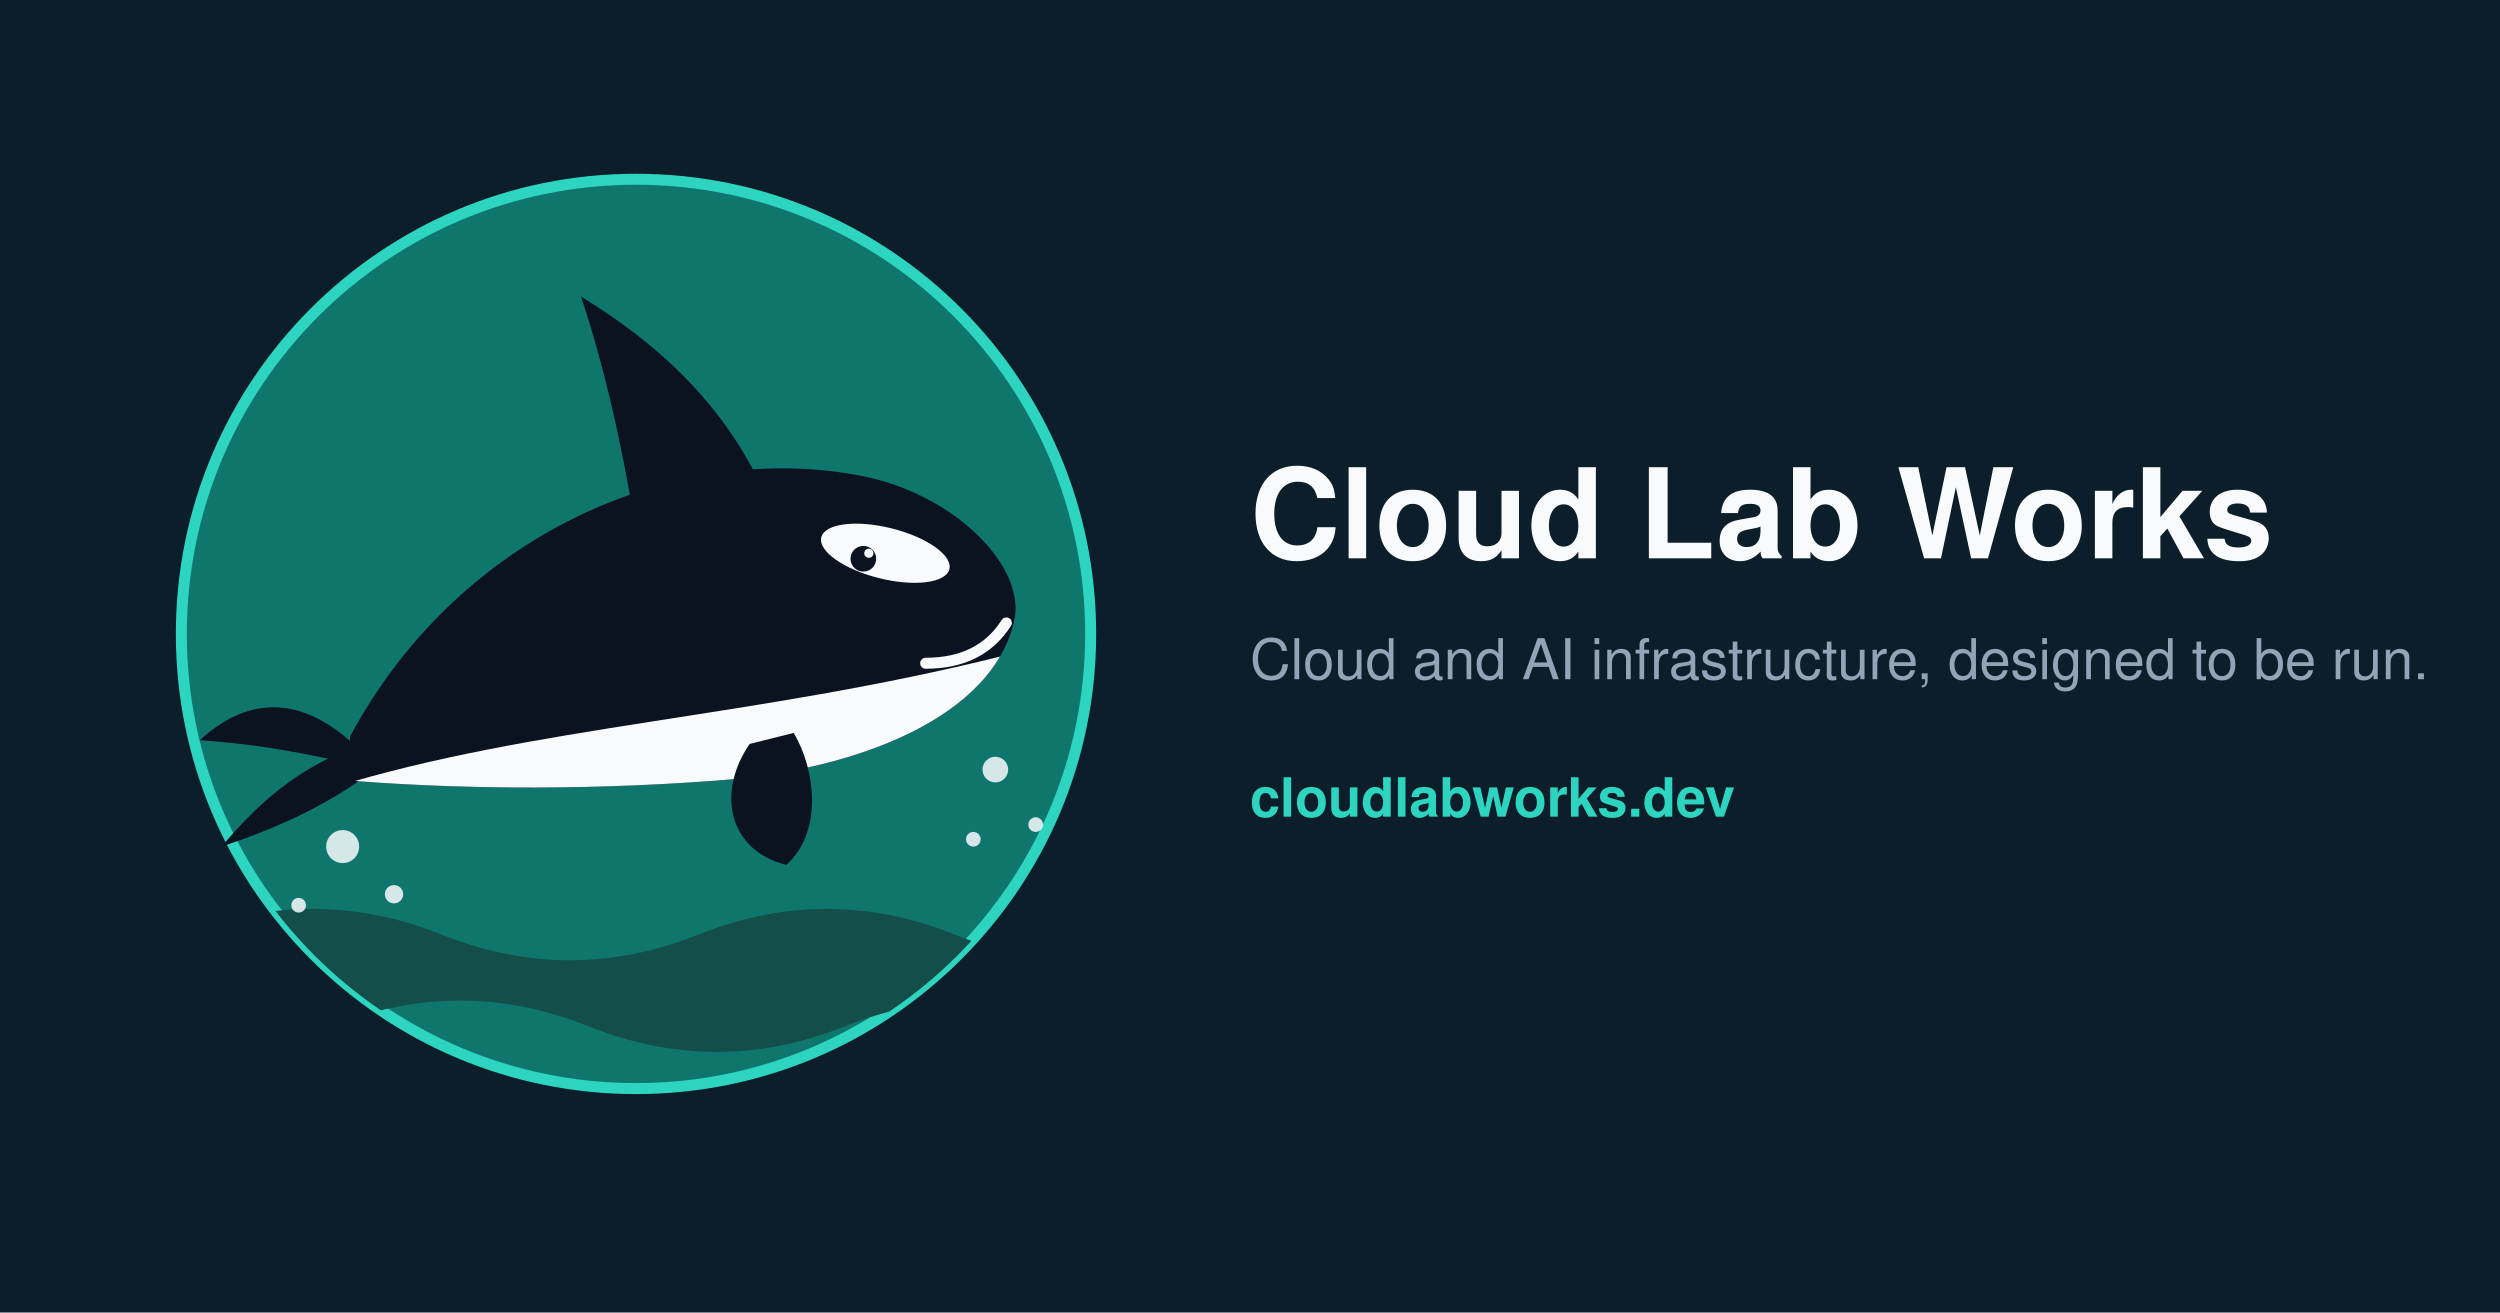
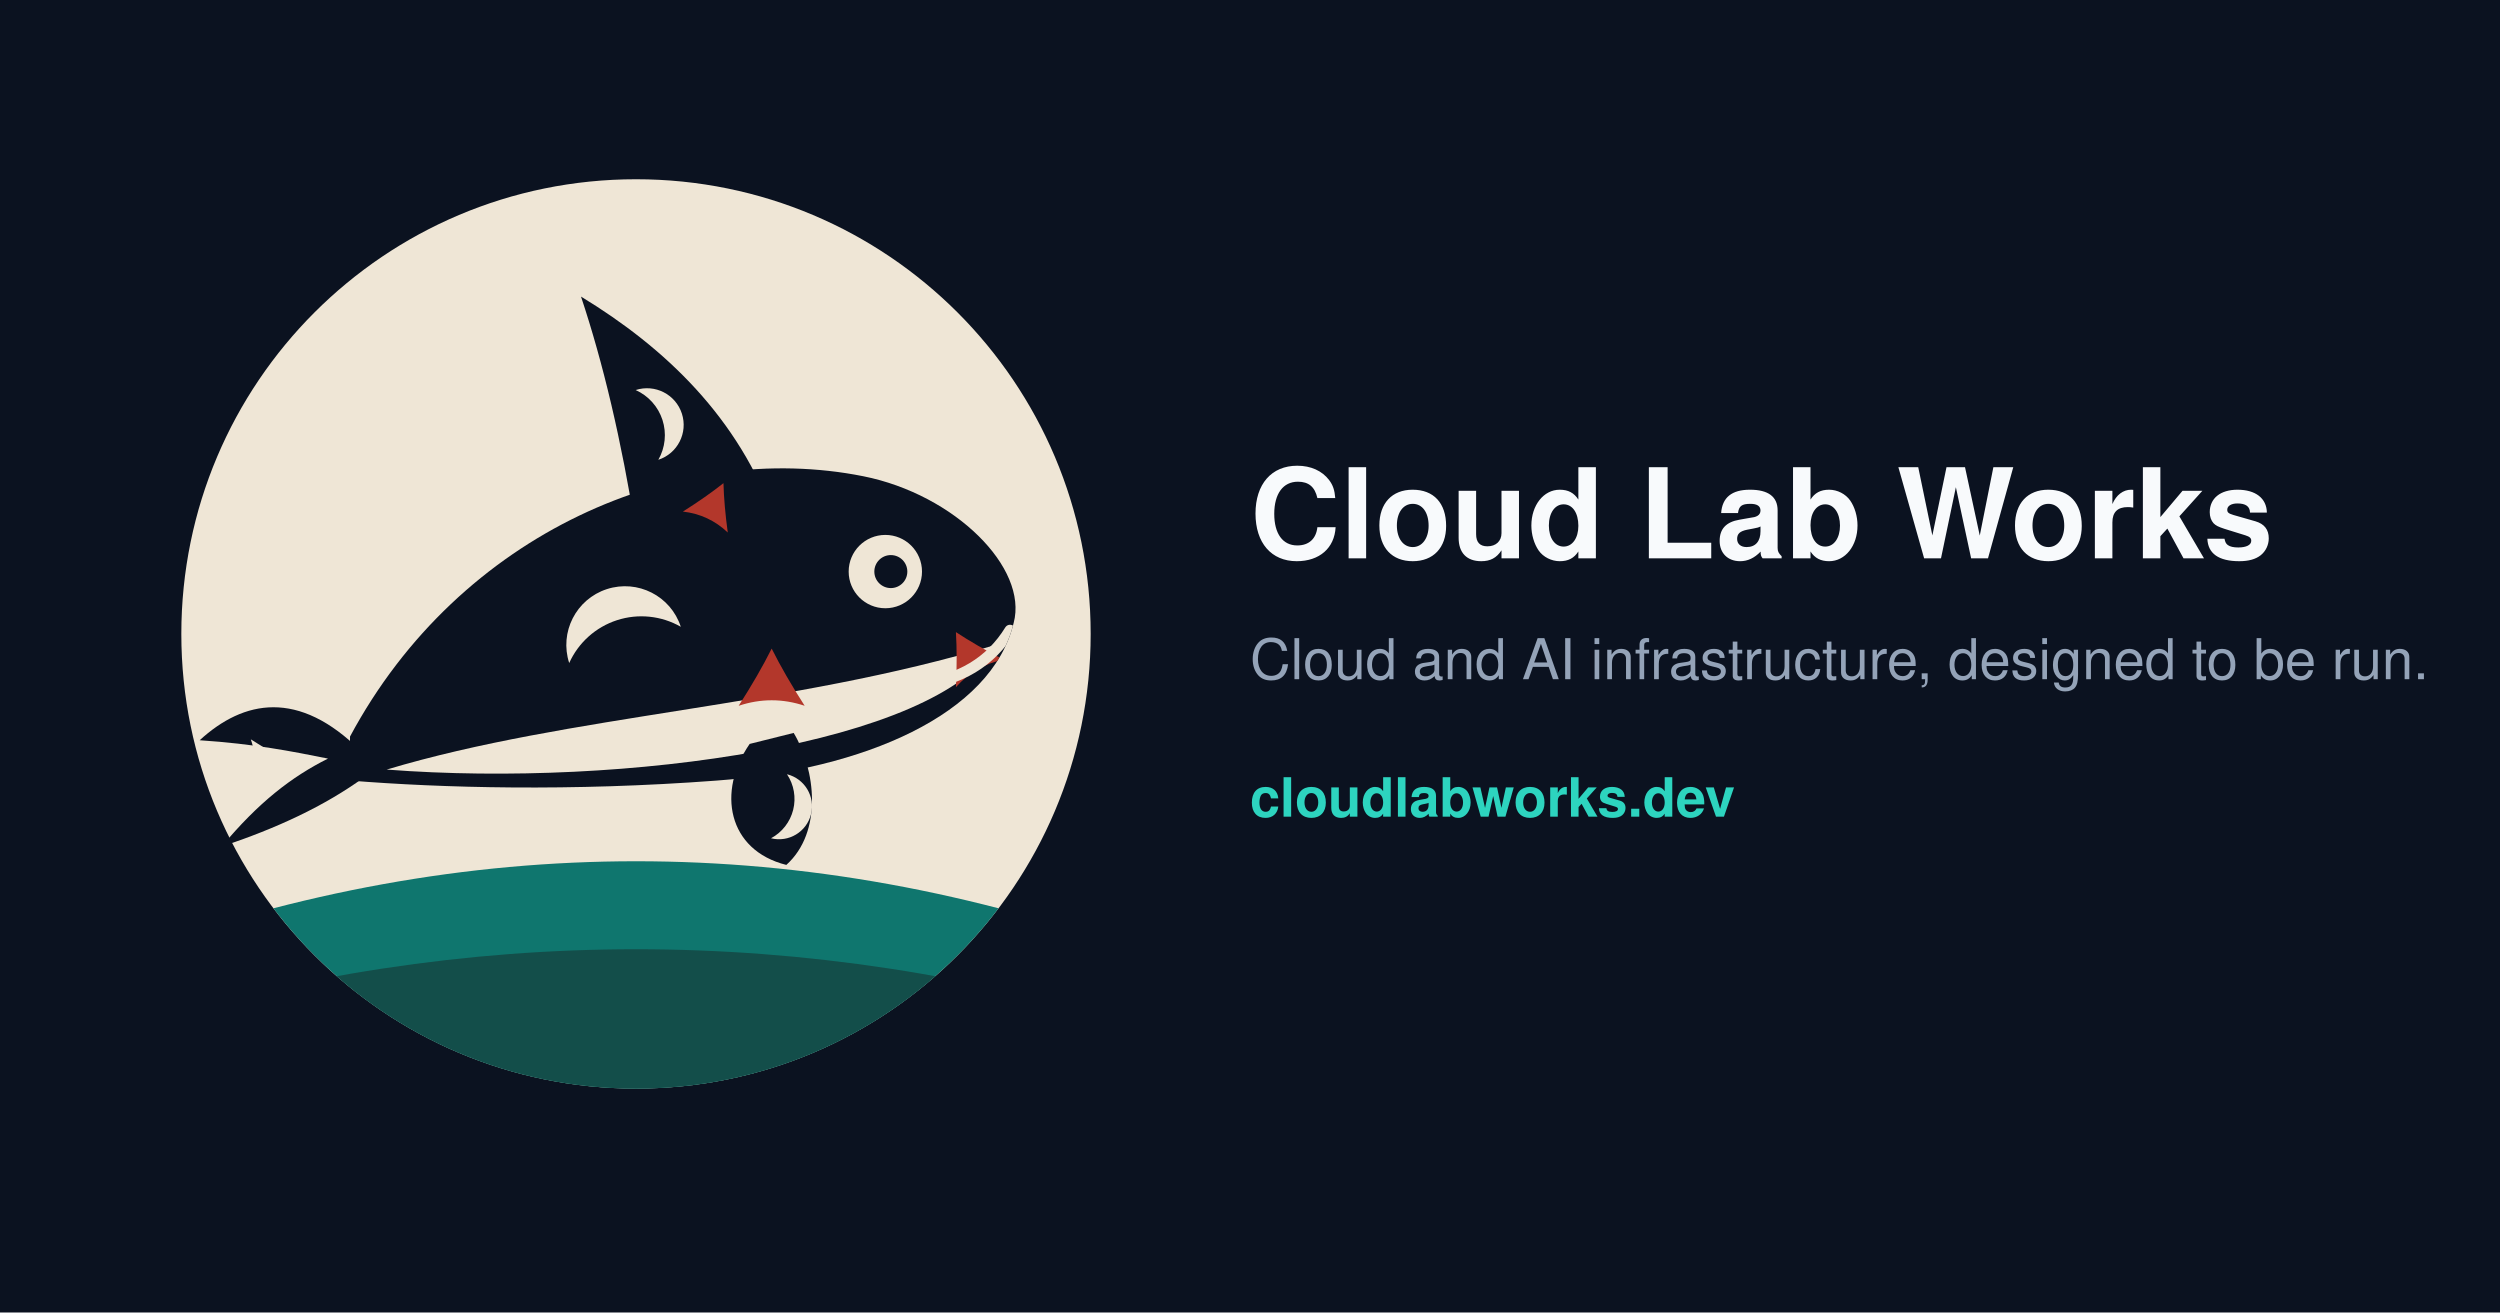
<svg xmlns="http://www.w3.org/2000/svg" viewBox="0 0 1200 630" width="1200" height="630">
  <rect width="1200" height="630" fill="#0b1220" />
-   <rect x="0" y="0" width="1200" height="630" fill="#0f766e" opacity=".12" />
  <g transform="translate(80 79) scale(.88)">
    <defs>
      <clipPath id="body">
        <use href="#orca-body" />
      </clipPath>
      <clipPath id="badge">
        <circle cx="256" cy="256" r="248" />
      </clipPath>
+       <path id="crescent" d="M-40 0 A40 40 0 0 1 40 0 A54 54 0 0 0 -40 0 Z" />
+       <path id="trigon" d="M-30 -22 Q0 -12 30 -22 Q12 6 0 30 Q-12 6 -30 -22 Z" />
    </defs>
-     <circle cx="256" cy="256" r="248" fill="#0f766e" />
-     <circle cx="256" cy="256" r="248" fill="none" stroke="#2dd4bf" stroke-width="6" />
-     <path clip-path="url(#badge)" d="M8 420 Q80 392 150 420 T290 420 T430 420 T512 412 L512 470 Q440 442 370 470 T230 470 T90 470 T8 470 Z" fill="#134e4a" />
-     <g fill="#f8fafc" opacity=".85">
-       <circle cx="96" cy="372" r="9" />
-       <circle cx="124" cy="398" r="5" />
-       <circle cx="72" cy="404" r="4" />
-       <circle cx="452" cy="330" r="7" />
-       <circle cx="474" cy="360" r="4" />
-       <circle cx="440" cy="368" r="4" />
+     <circle cx="256" cy="256" r="248" fill="#efe6d6" />
+     <g clip-path="url(#badge)">
+       <path d="M-20 430 Q256 330 532 430 L532 520 L-20 520 Z" fill="#0f766e" />
+       <path d="M-20 470 Q256 386 532 470 L532 520 L-20 520 Z" fill="#134e4a" />
    </g>
    <path d="M106 320 C72 286 42 292 18 314 C48 316 68 320 88 324 C68 334 50 348 30 372 C60 362 86 350 108 334 Z" fill="#0b1220" />
+     <use href="#trigon" transform="translate(58 330) rotate(-90) scale(.55)" fill="#efe6d6" />
    <path id="orca-body" d="M100 312 C160 200 280 150 380 170 C430 180 470 220 462 250 C450 300 380 330 300 336 C220 342 150 340 100 336 Z" fill="#0b1220" />
    <g clip-path="url(#body)">
-       <path d="M90 340 C200 306 320 302 456 268 L480 360 L80 360 Z" fill="#f8fafc" />
-       <ellipse cx="392" cy="212" rx="36" ry="14" transform="rotate(14 392 212)" fill="#f8fafc" />
+       <path d="M120 330 C220 300 340 296 452 262 C420 316 250 340 120 330 Z" fill="#efe6d6" />
+       <use href="#crescent" transform="translate(250 262) rotate(-18) scale(.8)" fill="#efe6d6" />
+       <use href="#trigon" transform="translate(330 282) rotate(180) scale(.6)" fill="#b3372b" />
+       <circle cx="392" cy="222" r="20" fill="#efe6d6" />
+       <circle cx="395" cy="222" r="9" fill="#0b1220" />
+       <use href="#trigon" transform="translate(438 268) rotate(150) scale(.5)" fill="#b3372b" />
+       <path d="M410 284 Q444 280 460 254" fill="none" stroke="#efe6d6" stroke-width="6" stroke-linecap="round" />
    </g>
    <path d="M256 200 C248 150 238 108 226 72 C272 100 312 138 332 194 Z" fill="#0b1220" />
+     <use href="#crescent" transform="translate(262 142) rotate(72) scale(.5)" fill="#efe6d6" />
+     <use href="#trigon" transform="translate(298 186) rotate(205) scale(.45)" fill="#b3372b" />
    <path d="M318 316 C300 342 306 374 338 382 C358 364 354 330 342 310 Z" fill="#0b1220" />
-     <circle cx="380" cy="215" r="7" fill="#0b1220" />
-     <circle cx="383" cy="212" r="2.5" fill="#f8fafc" />
-     <path d="M414 272 Q444 272 458 250" fill="none" stroke="#f8fafc" stroke-width="6" stroke-linecap="round" />
+     <use href="#crescent" transform="translate(334 350) rotate(104) scale(.45)" fill="#efe6d6" />
  </g>
  <text x="600" y="268" fill="#f8fafc" font-family="-apple-system,Segoe UI,Helvetica,Arial,sans-serif" font-size="60" font-weight="700">Cloud Lab Works</text>
  <text x="600" y="326" fill="#94a3b8" font-family="-apple-system,Segoe UI,Helvetica,Arial,sans-serif" font-size="27">Cloud and AI infrastructure, designed to be run.</text>
  <text x="600" y="392" fill="#2dd4bf" font-family="-apple-system,Segoe UI,Helvetica,Arial,sans-serif" font-size="26" font-weight="600">cloudlabworks.dev</text>
</svg>
